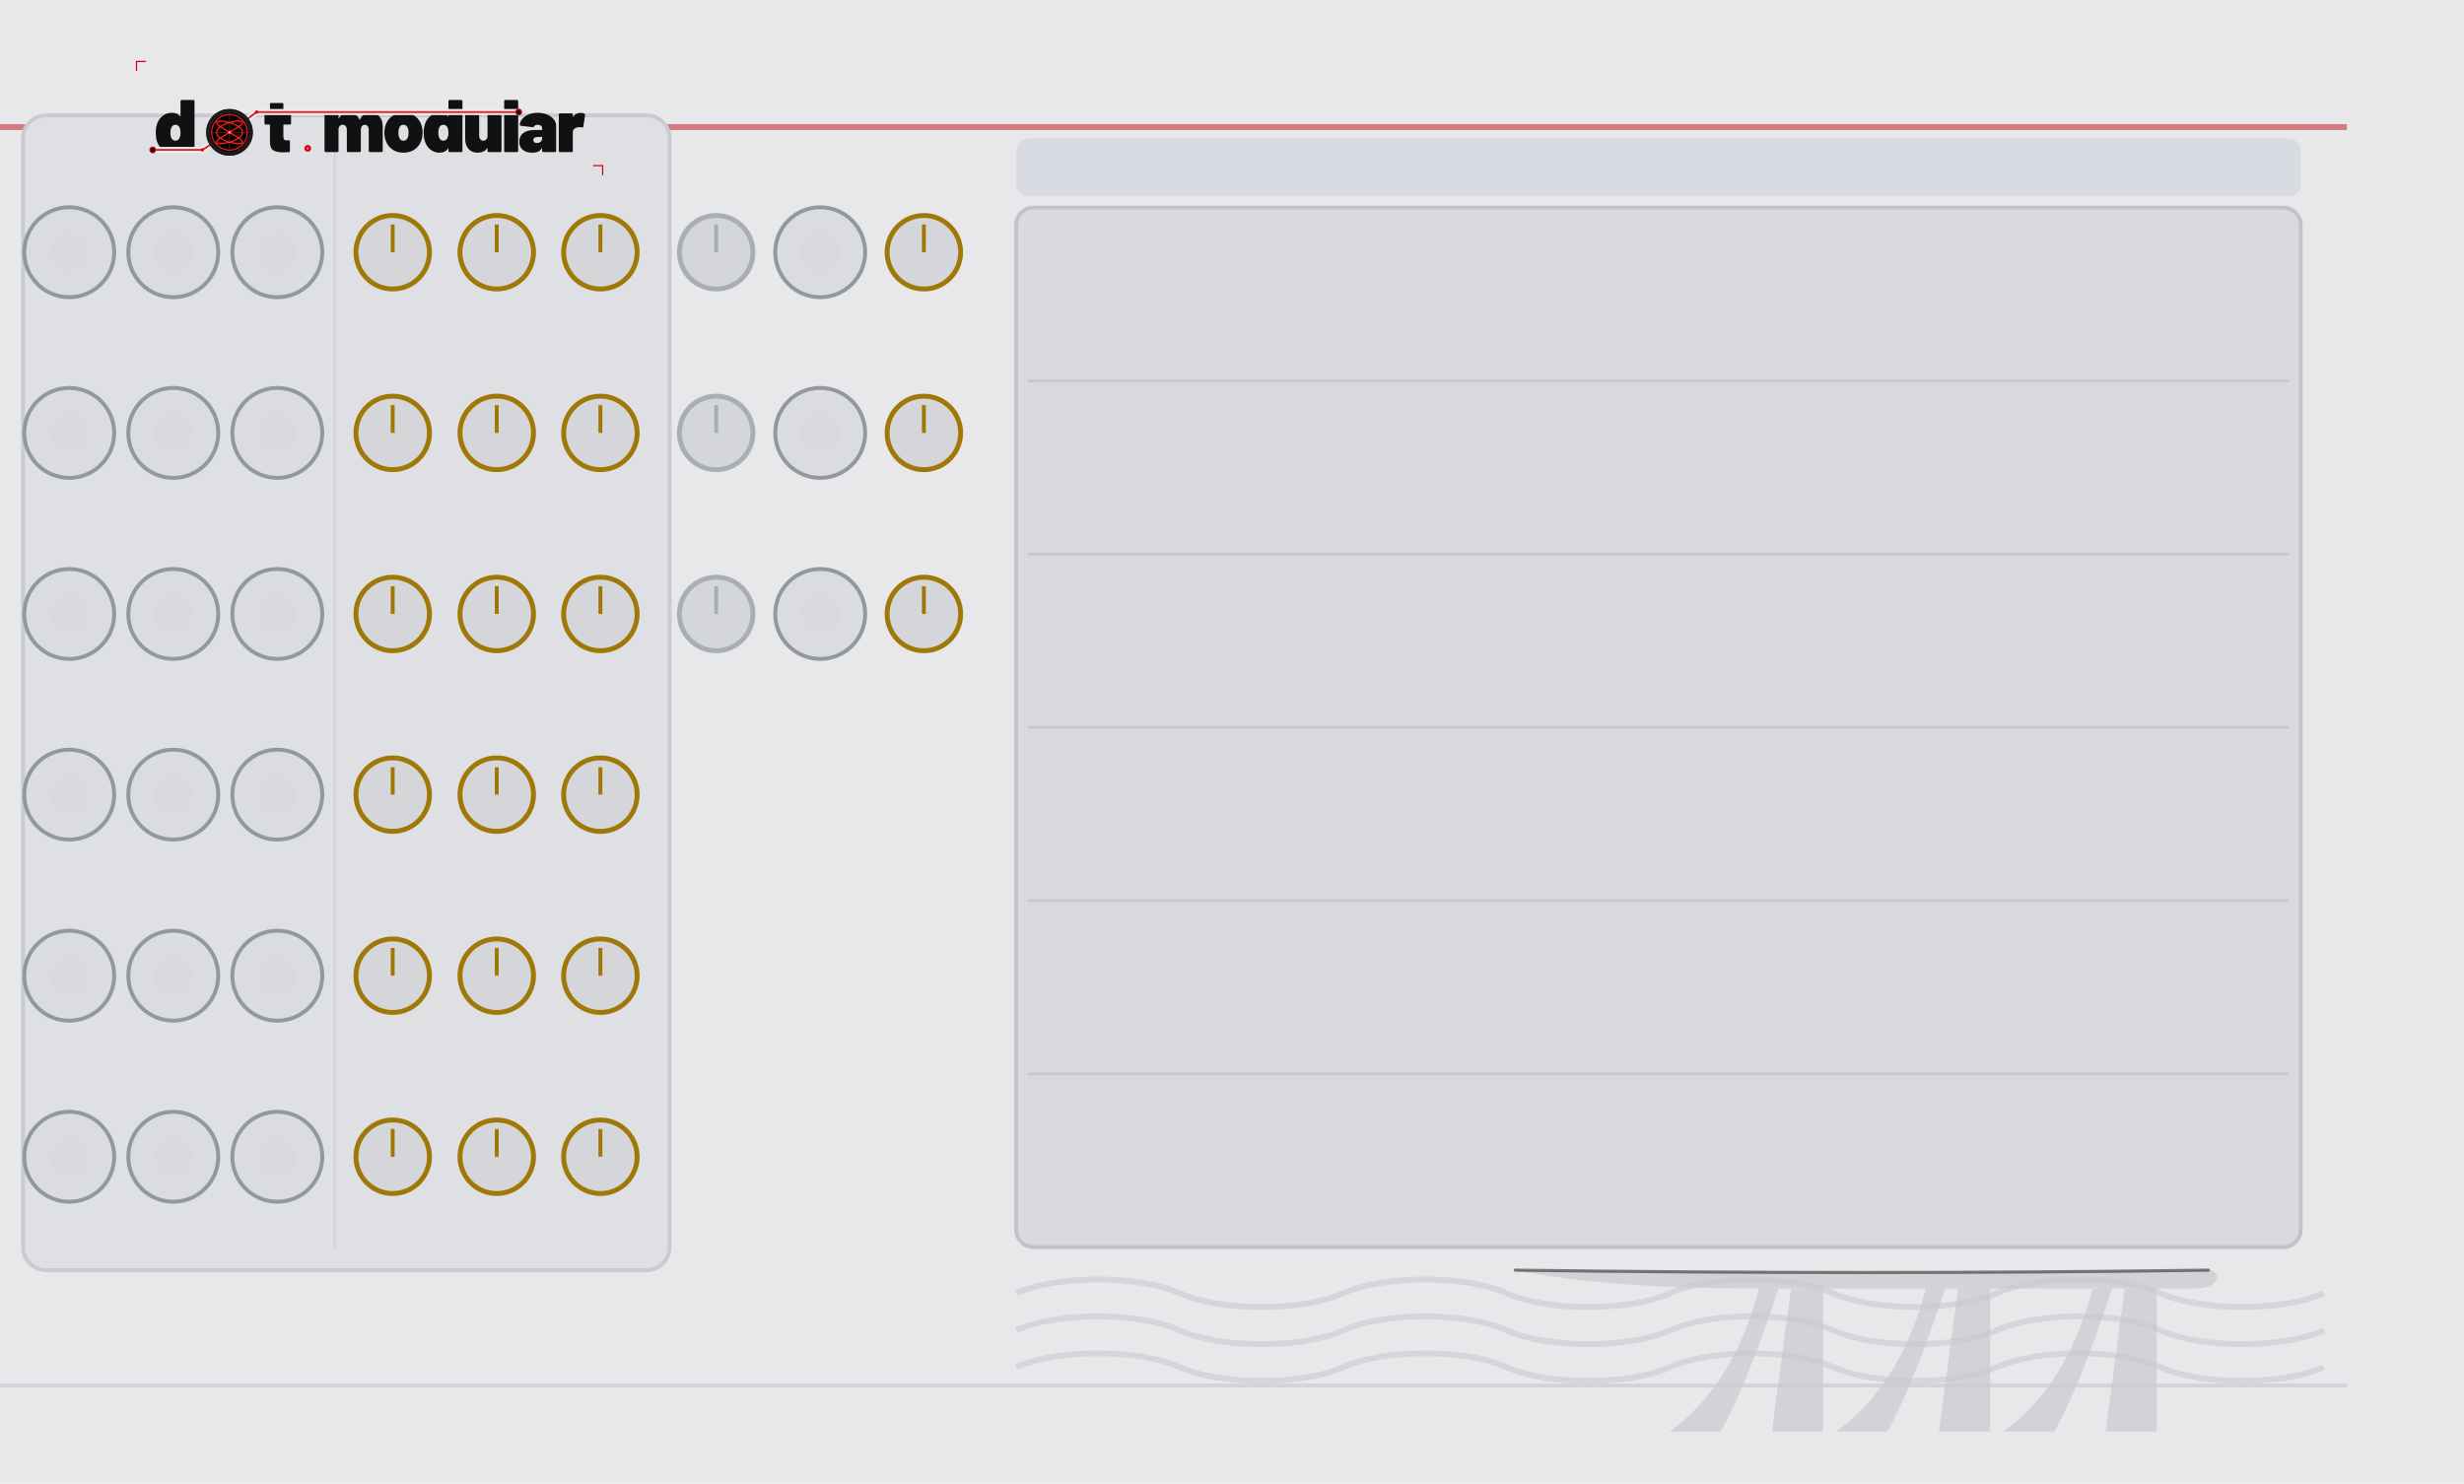
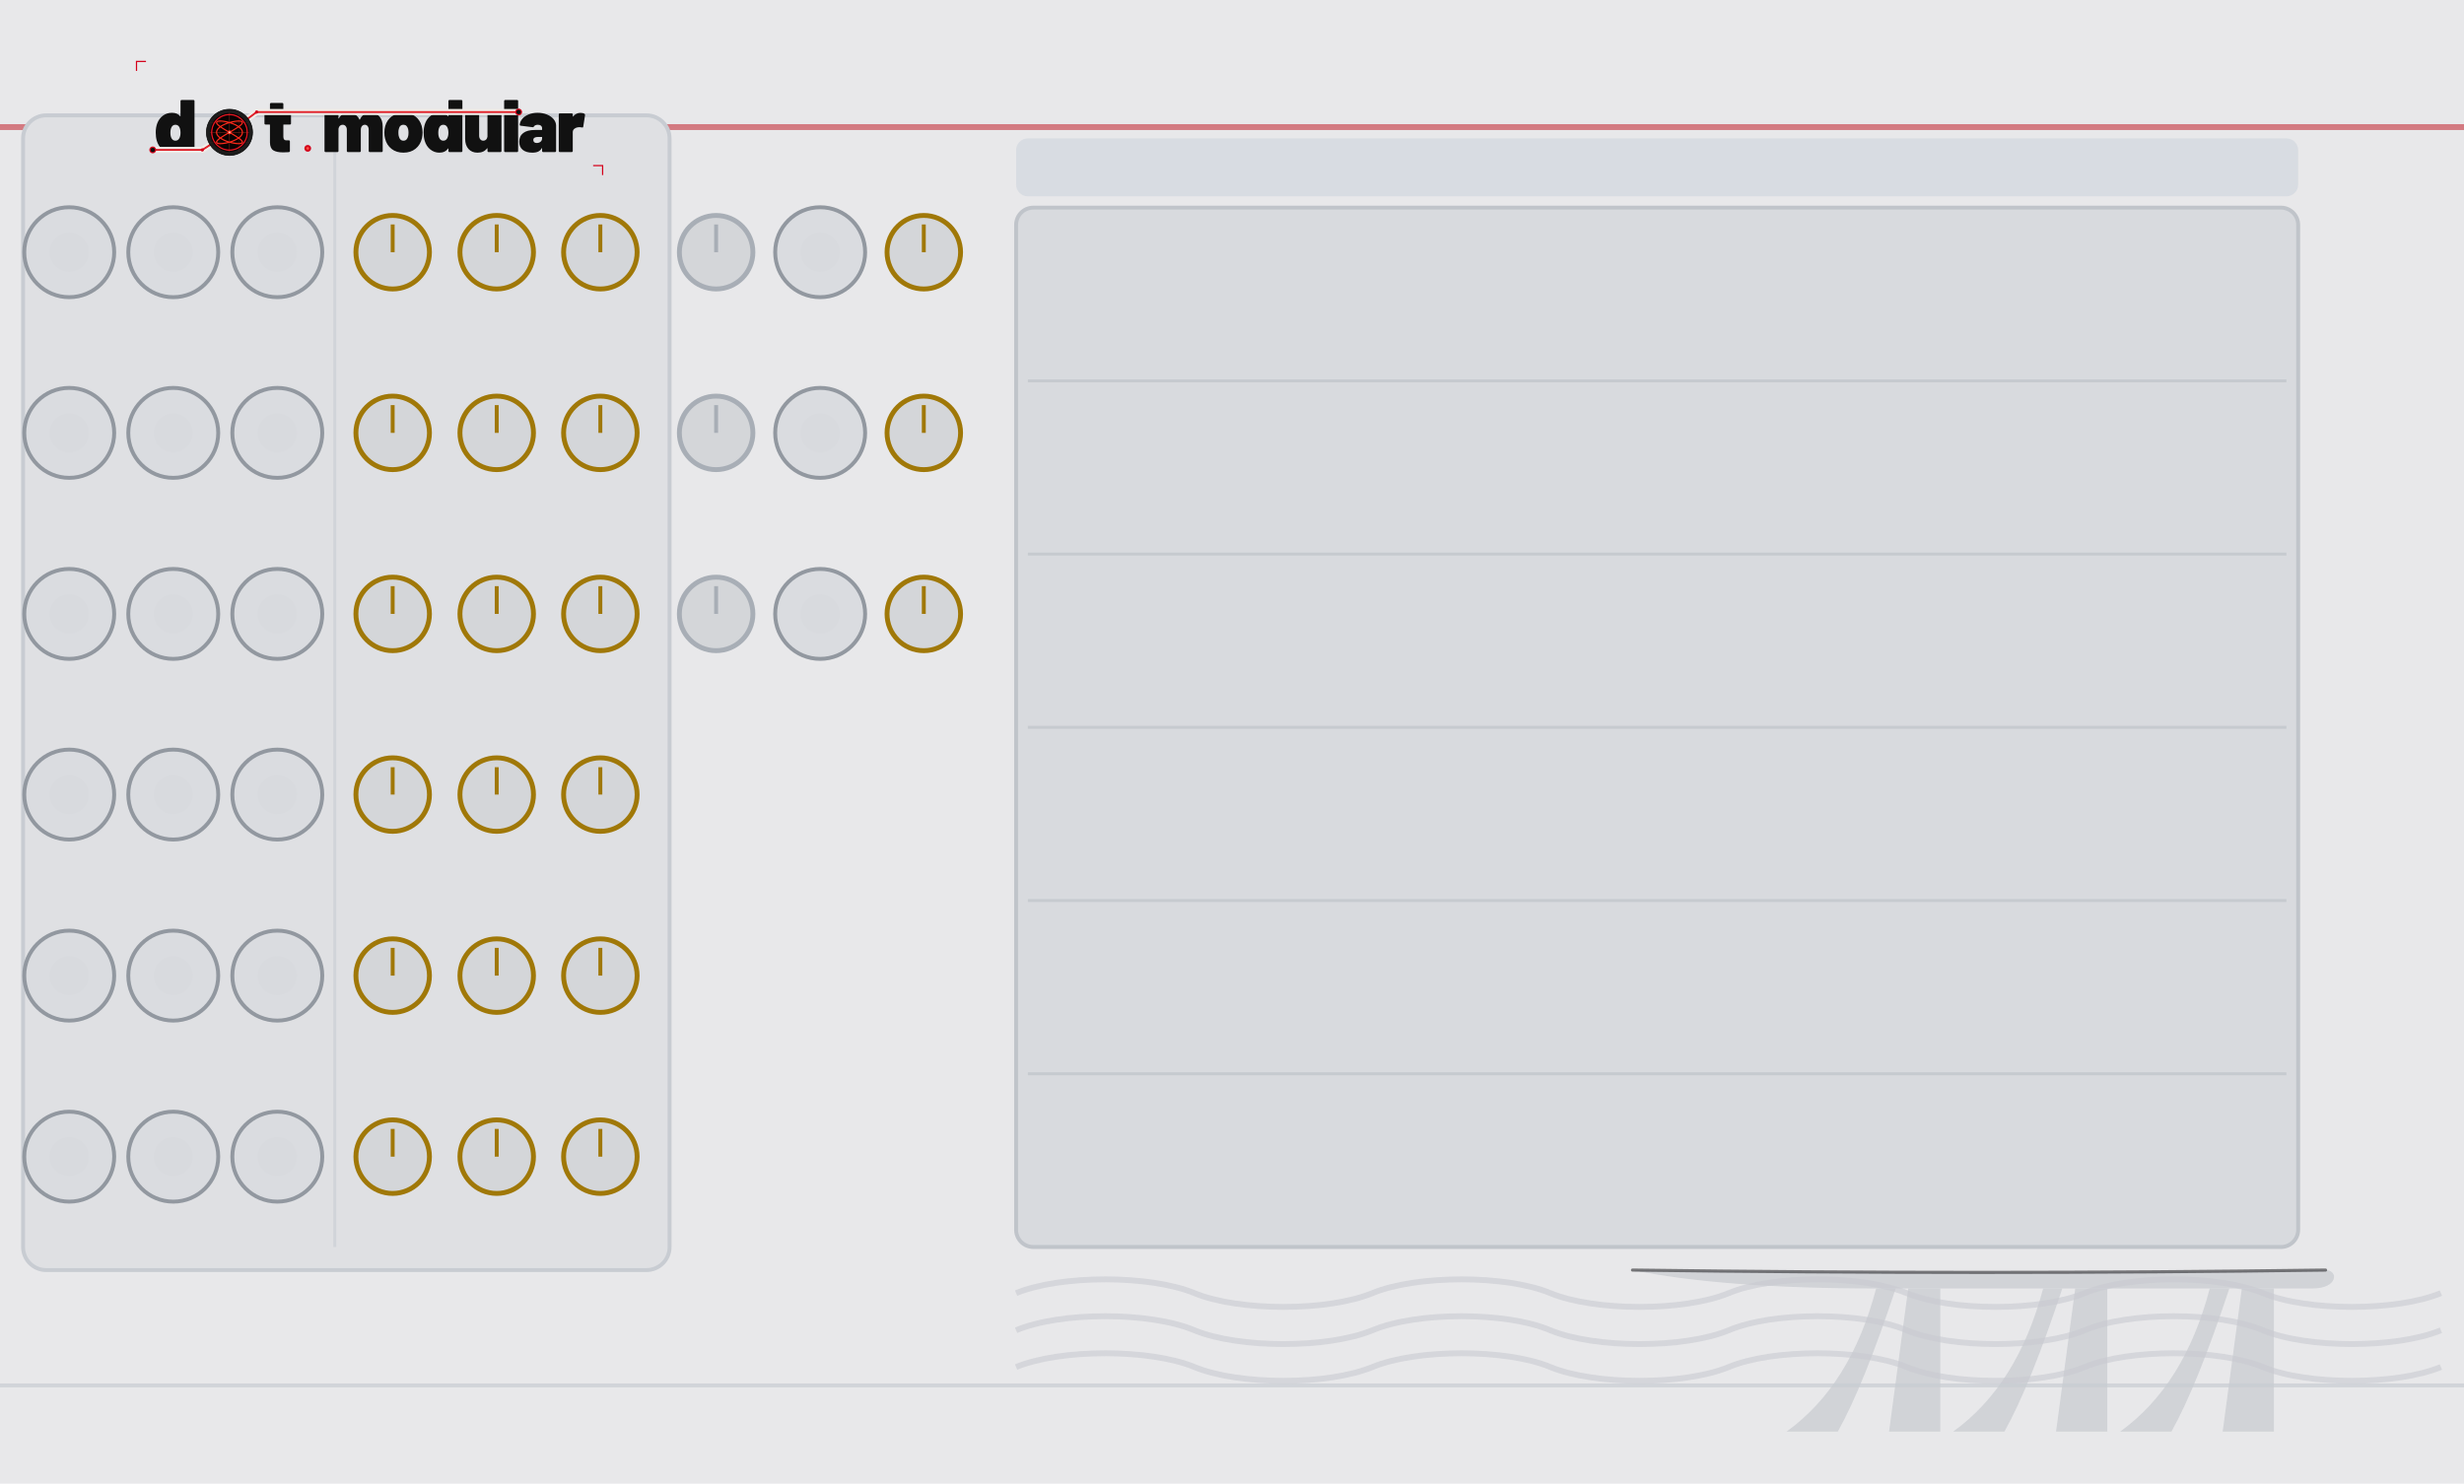
- <svg xmlns="http://www.w3.org/2000/svg" width="629.95" height="379.43" viewBox="0 0 629.95 379.43">
-   <g>
-     <rect width="629.95" height="379.43" fill="#e8e8ea" />
-     <path d="M 426.8 366.1 Q 443.2 354.3 449.7 329.5 L 454.7 329.5 Q 446.5 354.3 439.9 366.1 Z" fill="#cdcfd4" fill-opacity="0.85" />
-     <path d="M 469.4 366.1 Q 485.8 354.3 492.4 329.5 L 497.3 329.5 Q 489.1 354.3 482.5 366.1 Z" fill="#cdcfd4" fill-opacity="0.85" />
-     <path d="M 512.1 366.1 Q 528.5 354.3 535.0 329.5 L 540.0 329.5 Q 531.8 354.3 525.2 366.1 Z" fill="#cdcfd4" fill-opacity="0.85" />
-     <polygon points="453.0,366.1 457.9,329.5 466.1,329.5 466.1,366.1" fill="#cdcfd4" fill-opacity="0.85" />
-     <polygon points="495.7,366.1 500.6,329.5 508.8,329.5 508.8,366.1" fill="#cdcfd4" fill-opacity="0.85" />
-     <polygon points="538.3,366.1 543.2,329.5 551.4,329.5 551.4,366.1" fill="#cdcfd4" fill-opacity="0.85" />
-     <path d="M 387.4 324.8 Q 477.6 326.0 564.6 324.8 C 567.9 324.8 567.9 329.5 561.3 329.5 L 449.7 329.5 Q 410.4 329.5 387.4 324.8 Z" fill="#cdcfd4" fill-opacity="0.85" />
-     <path d="M 387.4 324.8 Q 477.6 326.0 564.6 324.8" fill="none" stroke="#2a2a2e" stroke-width="0.8" stroke-opacity="0.595" stroke-linecap="round" />
-     <path d="M 259.8 330.7 C 270.3 326.0 291.2 326.0 301.6 330.7 C 312.1 335.4 333.0 335.4 343.4 330.7 C 353.8 326.0 374.7 326.0 385.2 330.7 C 395.6 335.4 416.5 335.4 427.0 330.7 C 437.4 326.0 458.3 326.0 468.7 330.7 C 479.2 335.4 500.1 335.4 510.5 330.7 C 521.0 326.0 541.9 326.0 552.3 330.7 C 562.8 335.4 583.6 335.4 594.1 330.7 " fill="none" stroke="#c8cad0" stroke-width="1.5" stroke-opacity="0.6" />
-     <path d="M 259.8 340.2 C 270.3 335.4 291.2 335.4 301.6 340.2 C 312.1 344.9 333.0 344.9 343.4 340.2 C 353.8 335.4 374.7 335.4 385.2 340.2 C 395.6 344.9 416.5 344.9 427.0 340.2 C 437.4 335.4 458.3 335.4 468.7 340.2 C 479.2 344.9 500.1 344.9 510.5 340.2 C 521.0 335.4 541.9 335.4 552.3 340.2 C 562.8 344.9 583.6 344.9 594.1 340.2 " fill="none" stroke="#c8cad0" stroke-width="1.5" stroke-opacity="0.6" />
-     <path d="M 259.8 349.6 C 270.3 344.9 291.2 344.9 301.6 349.6 C 312.1 354.3 333.0 354.3 343.4 349.6 C 353.8 344.9 374.7 344.9 385.2 349.6 C 395.6 354.3 416.5 354.3 427.0 349.6 C 437.4 344.9 458.3 344.9 468.7 349.6 C 479.2 354.3 500.1 354.3 510.5 349.6 C 521.0 344.9 541.9 344.9 552.3 349.6 C 562.8 354.3 583.6 354.3 594.1 349.6 " fill="none" stroke="#c8cad0" stroke-width="1.5" stroke-opacity="0.6" />
-     <line x1="0" y1="32.5" x2="600.0" y2="32.5" stroke="#c0202a" stroke-width="1.5" stroke-opacity="0.55" />
-     <line x1="0" y1="354.3" x2="600.0" y2="354.3" stroke="#c8ccd2" stroke-width="1" stroke-opacity="0.7" />
+ <svg xmlns="http://www.w3.org/2000/svg" width="630.0" height="379.43" viewBox="0 0 630.0 379.43">
+   <g>
+     <rect width="630.0" height="379.43" fill="#e8e8ea" />
+     <path d="M 456.8 366.1 Q 473.2 354.3 479.7 329.5 L 484.7 329.5 Q 476.5 354.3 469.9 366.1 Z" fill="#cdcfd4" fill-opacity="0.85" />
+     <path d="M 499.4 366.1 Q 515.8 354.3 522.4 329.5 L 527.3 329.5 Q 519.1 354.3 512.5 366.1 Z" fill="#cdcfd4" fill-opacity="0.85" />
+     <path d="M 542.1 366.1 Q 558.5 354.3 565.0 329.5 L 570.0 329.5 Q 561.8 354.3 555.2 366.1 Z" fill="#cdcfd4" fill-opacity="0.85" />
+     <polygon points="483.0,366.1 487.9,329.5 496.1,329.5 496.1,366.1" fill="#cdcfd4" fill-opacity="0.85" />
+     <polygon points="525.7,366.1 530.6,329.5 538.8,329.5 538.8,366.1" fill="#cdcfd4" fill-opacity="0.85" />
+     <polygon points="568.3,366.1 573.2,329.5 581.4,329.5 581.4,366.1" fill="#cdcfd4" fill-opacity="0.85" />
+     <path d="M 417.4 324.8 Q 507.6 326.0 594.6 324.8 C 597.9 324.8 597.9 329.5 591.3 329.5 L 479.7 329.5 Q 440.4 329.5 417.4 324.8 Z" fill="#cdcfd4" fill-opacity="0.85" />
+     <path d="M 417.4 324.8 Q 507.6 326.0 594.6 324.8" fill="none" stroke="#2a2a2e" stroke-width="0.8" stroke-opacity="0.595" stroke-linecap="round" />
+     <path d="M 259.8 330.7 C 271.2 326.0 294.0 326.0 305.4 330.7 C 316.8 335.4 339.5 335.4 350.9 330.7 C 362.3 326.0 385.1 326.0 396.4 330.7 C 407.8 335.4 430.6 335.4 442.0 330.7 C 453.3 326.0 476.1 326.0 487.5 330.7 C 498.9 335.4 521.6 335.4 533.0 330.7 C 544.4 326.0 567.2 326.0 578.6 330.7 C 589.9 335.4 612.7 335.4 624.1 330.7 " fill="none" stroke="#c8cad0" stroke-width="1.5" stroke-opacity="0.6" />
+     <path d="M 259.8 340.2 C 271.2 335.4 294.0 335.4 305.4 340.2 C 316.8 344.9 339.5 344.9 350.9 340.2 C 362.3 335.4 385.1 335.4 396.4 340.2 C 407.8 344.9 430.6 344.9 442.0 340.2 C 453.3 335.4 476.1 335.4 487.5 340.2 C 498.9 344.9 521.6 344.9 533.0 340.2 C 544.4 335.4 567.2 335.4 578.6 340.2 C 589.9 344.9 612.7 344.9 624.1 340.2 " fill="none" stroke="#c8cad0" stroke-width="1.5" stroke-opacity="0.6" />
+     <path d="M 259.8 349.6 C 271.2 344.9 294.0 344.9 305.4 349.6 C 316.8 354.3 339.5 354.3 350.9 349.6 C 362.3 344.9 385.1 344.9 396.4 349.6 C 407.8 354.3 430.6 354.3 442.0 349.6 C 453.3 344.9 476.1 344.9 487.5 349.6 C 498.9 354.3 521.6 354.3 533.0 349.6 C 544.4 344.9 567.2 344.9 578.6 349.6 C 589.9 354.3 612.7 354.3 624.1 349.6 " fill="none" stroke="#c8cad0" stroke-width="1.5" stroke-opacity="0.6" />
+     <line x1="0" y1="32.5" x2="630.0" y2="32.5" stroke="#c0202a" stroke-width="1.5" stroke-opacity="0.55" />
+     <line x1="0" y1="354.3" x2="630.0" y2="354.3" stroke="#c8ccd2" stroke-width="1" stroke-opacity="0.7" />
    <rect x="5.9" y="29.5" width="165.3" height="295.3" rx="5.9" fill="#dfe0e3" stroke="#c8ccd2" stroke-width="1" />
    <line x1="85.6" y1="35.4" x2="85.6" y2="318.9" stroke="#c8ccd2" stroke-width="0.75" stroke-opacity="0.6" />
-     <rect x="259.8" y="35.4" width="328.4" height="14.8" rx="3.0" fill="#cdd4dc" fill-opacity="0.6" />
-     <rect x="259.8" y="53.1" width="328.4" height="265.8" rx="4.4" fill="#d8dade" stroke="#c0c4ca" stroke-width="1" />
-     <line x1="262.8" y1="97.4" x2="585.2" y2="97.4" stroke="#c0c4ca" stroke-width="0.75" stroke-opacity="0.7" />
-     <line x1="262.8" y1="141.7" x2="585.2" y2="141.7" stroke="#c0c4ca" stroke-width="0.75" stroke-opacity="0.7" />
-     <line x1="262.8" y1="186.0" x2="585.2" y2="186.0" stroke="#c0c4ca" stroke-width="0.75" stroke-opacity="0.7" />
-     <line x1="262.8" y1="230.3" x2="585.2" y2="230.3" stroke="#c0c4ca" stroke-width="0.75" stroke-opacity="0.7" />
-     <line x1="262.8" y1="274.6" x2="585.2" y2="274.6" stroke="#c0c4ca" stroke-width="0.75" stroke-opacity="0.7" />
+     <rect x="259.8" y="35.4" width="327.8" height="14.8" rx="3.0" fill="#cdd4dc" fill-opacity="0.6" />
+     <rect x="259.8" y="53.1" width="327.8" height="265.8" rx="4.4" fill="#d8dade" stroke="#c0c4ca" stroke-width="1" />
+     <line x1="262.8" y1="97.4" x2="584.6" y2="97.4" stroke="#c0c4ca" stroke-width="0.75" stroke-opacity="0.7" />
+     <line x1="262.8" y1="141.7" x2="584.6" y2="141.7" stroke="#c0c4ca" stroke-width="0.75" stroke-opacity="0.7" />
+     <line x1="262.8" y1="186.0" x2="584.6" y2="186.0" stroke="#c0c4ca" stroke-width="0.75" stroke-opacity="0.7" />
+     <line x1="262.8" y1="230.3" x2="584.6" y2="230.3" stroke="#c0c4ca" stroke-width="0.75" stroke-opacity="0.7" />
+     <line x1="262.8" y1="274.6" x2="584.6" y2="274.6" stroke="#c0c4ca" stroke-width="0.75" stroke-opacity="0.7" />
  </g>
  <g>
    <g transform="translate(32.48,13.29) scale(0.17297)">
      <g transform="translate(40.00,148.00) scale(0.11,-0.11)">
        <path d="M370 700H528Q535 700 539.0 696.0Q543 692 543 685V15Q543 8 539.0 4.0Q535 0 528 0H370Q363 0 359.0 4.0Q355 8 355 15V45Q355 48 353.0 49.0Q351 50 349 47Q312 -8 233 -8Q166 -8 112.5 34.5Q59 77 37 150Q22 200 22 262Q22 334 44 390Q68 451 119.0 489.5Q170 528 241 528Q314 528 349 482Q351 480 353.0 480.5Q355 481 355 484V685Q355 692 359.0 696.0Q363 700 370 700ZM355 259Q355 307 339 336Q321 367 287 367Q251 367 234 334Q219 306 219 259Q219 214 234 186Q252 153 287 153Q322 153 340 187Q355 216 355 259Z" fill="#111111" />
      </g>
      <g transform="translate(201.37,148.00) scale(0.11,-0.11)">
        <path d="M358 370H275Q270 370 270 365V208Q270 158 306 158H343Q350 158 354.0 154.0Q358 150 358 143V15Q358 1 343 -1Q304 -4 268 -4Q177 -4 134.0 24.0Q91 52 90 130V365Q90 370 85 370H31Q24 370 20.0 374.0Q16 378 16 385V505Q16 512 20.0 516.0Q24 520 31 520H85Q90 520 90 525V645Q90 652 94.0 656.0Q98 660 105 660H255Q262 660 266.0 656.0Q270 652 270 645V525Q270 520 275 520H358Q365 520 369.0 516.0Q373 512 373 505V385Q373 378 369.0 374.0Q365 370 358 370Z" fill="#111111" />
      </g>
      <g transform="translate(288.27,148.00) scale(0.11,-0.11)">
        <path d="M815 341V15Q815 8 811.0 4.0Q807 0 800 0H642Q635 0 631.0 4.0Q627 8 627 15V300Q627 330 612.5 348.5Q598 367 575 367Q551 367 536.0 348.5Q521 330 521 300V15Q521 8 517.0 4.0Q513 0 506 0H348Q341 0 337.0 4.0Q333 8 333 15V300Q333 330 317.5 348.5Q302 367 277 367Q255 367 240.5 353.5Q226 340 222 317Q221 315 221 311V15Q221 8 217.0 4.0Q213 0 206 0H48Q41 0 37.0 4.0Q33 8 33 15V505Q33 512 37.0 516.0Q41 520 48 520H206Q213 520 217.0 516.0Q221 512 221 505V455Q221 451 223.0 451.0Q225 451 227 454Q265 528 355 528Q406 528 444.5 504.5Q483 481 503 437Q506 432 509 438Q529 483 564.5 505.5Q600 528 648 528Q727 528 771.0 479.0Q815 430 815 341Z" fill="#111111" />
      </g>
      <g transform="translate(377.92,148.00) scale(0.11,-0.11)">
        <path d="M32 181Q22 217 22 261Q22 310 34 350Q58 433 122.5 480.5Q187 528 280 528Q373 528 436.5 480.5Q500 433 524 352Q536 310 536 263Q536 225 528 187Q507 97 441.5 44.5Q376 -8 279 -8Q184 -8 118.5 43.0Q53 94 32 181ZM343 217Q347 236 347 262Q347 285 342 308Q327 367 279 367Q229 367 216 308Q211 291 211 262Q211 236 215 217Q230 153 279 153Q305 153 321.0 170.5Q337 188 343 217Z" fill="#111111" />
      </g>
      <g transform="translate(436.00,148.00) scale(0.11,-0.11)">
        <path d="M370 700H528Q535 700 539.0 696.0Q543 692 543 685V15Q543 8 539.0 4.0Q535 0 528 0H370Q363 0 359.0 4.0Q355 8 355 15V45Q355 48 353.0 49.0Q351 50 349 47Q312 -8 233 -8Q166 -8 112.5 34.5Q59 77 37 150Q22 200 22 262Q22 334 44 390Q68 451 119.0 489.5Q170 528 241 528Q314 528 349 482Q351 480 353.0 480.5Q355 481 355 484V685Q355 692 359.0 696.0Q363 700 370 700ZM355 259Q355 307 339 336Q321 367 287 367Q251 367 234 334Q219 306 219 259Q219 214 234 186Q252 153 287 153Q322 153 340 187Q355 216 355 259Z" fill="#111111" />
      </g>
      <g transform="translate(496.39,148.00) scale(0.11,-0.11)">
        <path d="M346 520H504Q511 520 515.0 516.0Q519 512 519 505V15Q519 8 515.0 4.0Q511 0 504 0H346Q339 0 335.0 4.0Q331 8 331 15V48Q331 51 329.0 52.0Q327 53 325 50Q284 -8 197 -8Q121 -8 76.0 41.5Q31 91 31 179V505Q31 512 35.0 516.0Q39 520 46 520H204Q211 520 215.0 516.0Q219 512 219 505V220Q219 190 234.5 171.5Q250 153 275 153Q297 153 311.5 166.5Q326 180 330 203Q331 205 331 209V505Q331 512 335.0 516.0Q339 520 346 520Z" fill="#111111" />
      </g>
      <g transform="translate(553.81,148.00) scale(0.11,-0.11)">
        <path d="M33 15V685Q33 692 37.0 696.0Q41 700 48 700H206Q213 700 217.0 696.0Q221 692 221 685V15Q221 8 217.0 4.0Q213 0 206 0H48Q41 0 37.0 4.0Q33 8 33 15Z" fill="#111111" />
      </g>
      <g transform="translate(578.45,148.00) scale(0.11,-0.11)">
        <path d="M507 355V15Q507 8 503.0 4.0Q499 0 492 0H334Q327 0 323.0 4.0Q319 8 319 15V50Q319 54 317.5 54.5Q316 55 314 52Q297 21 267.0 6.5Q237 -8 188 -8Q106 -8 59.0 29.5Q12 67 12 139Q12 215 65.5 256.0Q119 297 221 297H314Q319 297 319 302V320Q319 341 303.5 354.0Q288 367 262 367Q244 367 230.0 361.0Q216 355 210 345Q206 338 202.5 335.5Q199 333 193 334L32 354Q18 356 18 366Q22 411 54.0 448.0Q86 485 139.5 506.5Q193 528 259 528Q327 528 384.0 505.0Q441 482 474.0 442.0Q507 402 507 355ZM319 185V198Q319 203 314 203H264Q201 203 201 162Q201 144 212.5 133.0Q224 122 246 122Q278 122 298.5 139.0Q319 156 319 185Z" fill="#111111" />
      </g>
      <g transform="translate(634.55,148.00) scale(0.11,-0.11)">
        <path d="M379 514Q388 509 386 495L362 341Q361 333 356.5 331.0Q352 329 344 331Q326 335 312 335Q297 335 284 332Q258 327 239.5 310.5Q221 294 221 266V15Q221 8 217.0 4.0Q213 0 206 0H48Q41 0 37.0 4.0Q33 8 33 15V505Q33 512 37.0 516.0Q41 520 48 520H206Q213 520 217.0 516.0Q221 512 221 505V481Q221 478 223.0 477.0Q225 476 226 478Q264 527 325 527Q359 527 379 514Z" fill="#111111" />
      </g>
      <path d="M 38.0,144.8 L 111.3,144.8 L 151.4,118.8 L 191.6,88.8 L 578.9,88.8" fill="none" stroke="#f0ede8" stroke-width="9.0" stroke-linecap="round" stroke-linejoin="round" />
      <path d="M 38.0,144.8 L 111.3,144.8 L 151.4,118.8 L 191.6,88.8 L 578.9,88.8" fill="none" stroke="#d4001a" stroke-width="2.60" stroke-linecap="round" stroke-linejoin="round" />
      <path d="M 38.0,144.8 L 111.3,144.8 L 151.4,118.8 L 191.6,88.8 L 578.9,88.8" fill="none" stroke="#ff5533" stroke-width="0.88" stroke-linecap="round" stroke-linejoin="round" opacity="0.7" />
      <circle cx="38.0" cy="144.8" r="4.2" fill="#0d0d0d" stroke="#d4001a" stroke-width="1.76" />
      <circle cx="578.9" cy="88.8" r="4.2" fill="#0d0d0d" stroke="#d4001a" stroke-width="1.76" />
      <circle cx="111.3" cy="144.8" r="2.4" fill="#d4001a" />
      <circle cx="191.6" cy="88.8" r="2.4" fill="#d4001a" />
      <g transform="translate(151.430,118.850)">
        <circle r="34.100" fill="#1c1c1c" stroke="#000000" stroke-width="1.023" />
        <circle r="28.644" fill="#0a0202" />
        <g stroke="#a83020" stroke-width="0.682" opacity="0.9">
          <line x1="-28.644" y1="0" x2="28.644" y2="0" />
          <line x1="0" y1="-28.644" x2="0" y2="28.644" />
        </g>
        <g stroke="#7a2018" stroke-width="0.443" opacity="0.6">
          <line x1="-28.644" y1="-14.322" x2="28.644" y2="-14.322" />
          <line x1="-14.322" y1="-28.644" x2="-14.322" y2="28.644" />
          <line x1="-28.644" y1="14.322" x2="28.644" y2="14.322" />
          <line x1="14.322" y1="-28.644" x2="14.322" y2="28.644" />
        </g>
        <path d="M 19.10,0.00 L 19.01,1.05 L 18.76,2.09 L 18.34,3.13 L 17.76,4.16 L 17.01,5.16 L 16.12,6.15 L 15.09,7.11 L 13.92,8.05 L 12.63,8.95 L 11.22,9.82 L 9.72,10.65 L 8.13,11.44 L 6.47,12.18 L 4.75,12.87 L 2.99,13.52 L 1.20,14.11 L -0.60,14.64 L -2.39,15.12 L -4.17,15.54 L -5.90,15.89 L -7.58,16.18 L -9.20,16.41 L -10.73,16.58 L -12.17,16.68 L -13.50,16.71 L -14.71,16.68 L -15.79,16.58 L -16.73,16.41 L -17.53,16.18 L -18.16,15.89 L -18.64,15.54 L -18.95,15.12 L -19.09,14.64 L -19.06,14.11 L -18.86,13.52 L -18.50,12.87 L -17.97,12.18 L -17.28,11.44 L -16.44,10.65 L -15.45,9.82 L -14.32,8.95 L -13.07,8.05 L -11.70,7.11 L -10.23,6.15 L -8.67,5.16 L -7.03,4.16 L -5.33,3.13 L -3.58,2.09 L -1.80,1.05 L -0.00,0.00 L 1.80,-1.05 L 3.58,-2.09 L 5.33,-3.13 L 7.03,-4.16 L 8.67,-5.16 L 10.23,-6.15 L 11.70,-7.11 L 13.07,-8.05 L 14.32,-8.95 L 15.45,-9.82 L 16.44,-10.65 L 17.28,-11.44 L 17.97,-12.18 L 18.50,-12.87 L 18.86,-13.52 L 19.06,-14.11 L 19.09,-14.64 L 18.95,-15.12 L 18.64,-15.54 L 18.16,-15.89 L 17.53,-16.18 L 16.73,-16.41 L 15.79,-16.58 L 14.71,-16.68 L 13.50,-16.71 L 12.17,-16.68 L 10.73,-16.58 L 9.20,-16.41 L 7.58,-16.18 L 5.90,-15.89 L 4.17,-15.54 L 2.39,-15.12 L 0.60,-14.64 L -1.20,-14.11 L -2.99,-13.52 L -4.75,-12.87 L -6.47,-12.18 L -8.13,-11.44 L -9.72,-10.65 L -11.22,-9.82 L -12.63,-8.95 L -13.92,-8.05 L -15.09,-7.11 L -16.12,-6.15 L -17.01,-5.16 L -17.76,-4.16 L -18.34,-3.13 L -18.76,-2.09 L -19.01,-1.05 L -19.10,-0.00 L -19.01,1.05 L -18.76,2.09 L -18.34,3.13 L -17.76,4.16 L -17.01,5.16 L -16.12,6.15 L -15.09,7.11 L -13.92,8.05 L -12.63,8.95 L -11.22,9.82 L -9.72,10.65 L -8.13,11.44 L -6.47,12.18 L -4.75,12.87 L -2.99,13.52 L -1.20,14.11 L 0.60,14.64 L 2.39,15.12 L 4.17,15.54 L 5.90,15.89 L 7.58,16.18 L 9.20,16.41 L 10.73,16.58 L 12.17,16.68 L 13.50,16.71 L 14.71,16.68 L 15.79,16.58 L 16.73,16.41 L 17.53,16.18 L 18.16,15.89 L 18.64,15.54 L 18.95,15.12 L 19.09,14.64 L 19.06,14.11 L 18.86,13.52 L 18.50,12.87 L 17.97,12.18 L 17.28,11.44 L 16.44,10.65 L 15.45,9.82 L 14.32,8.95 L 13.07,8.05 L 11.70,7.11 L 10.23,6.15 L 8.67,5.16 L 7.03,4.16 L 5.33,3.13 L 3.58,2.09 L 1.80,1.05 L 0.00,0.00 L -1.80,-1.05 L -3.58,-2.09 L -5.33,-3.13 L -7.03,-4.16 L -8.67,-5.16 L -10.23,-6.15 L -11.70,-7.11 L -13.07,-8.05 L -14.32,-8.95 L -15.45,-9.82 L -16.44,-10.65 L -17.28,-11.44 L -17.97,-12.18 L -18.50,-12.87 L -18.86,-13.52 L -19.06,-14.11 L -19.09,-14.64 L -18.95,-15.12 L -18.64,-15.54 L -18.16,-15.89 L -17.53,-16.18 L -16.73,-16.41 L -15.79,-16.58 L -14.71,-16.68 L -13.50,-16.71 L -12.17,-16.68 L -10.73,-16.58 L -9.20,-16.41 L -7.58,-16.18 L -5.90,-15.89 L -4.17,-15.54 L -2.39,-15.12 L -0.60,-14.64 L 1.20,-14.11 L 2.99,-13.52 L 4.75,-12.87 L 6.47,-12.18 L 8.13,-11.44 L 9.72,-10.65 L 11.22,-9.82 L 12.63,-8.95 L 13.92,-8.05 L 15.09,-7.11 L 16.12,-6.15 L 17.01,-5.16 L 17.76,-4.16 L 18.34,-3.13 L 18.76,-2.09 L 19.01,-1.05 L 19.10,-0.00 Z" fill="none" stroke="#ff2a1a" stroke-width="1.705" stroke-linejoin="round" />
        <circle r="26.257" fill="none" stroke="#d4001a" stroke-width="1.876" />
        <circle r="26.257" fill="none" stroke="#ff5533" stroke-width="0.614" opacity="0.7" />
        <circle r="2.899" fill="#ff3322" />
        <circle r="1.364" fill="#ffccbb" />
      </g>
      <circle cx="267.1" cy="142.5" r="5.0" fill="#d4001a" />
      <circle cx="267.1" cy="142.5" r="2.0" fill="#ff5544" />
      <polyline points="14,28 14,14 28,14" fill="none" stroke="#d4001a" stroke-width="1.8" />
      <polyline points="703,182 703,168 689,168" fill="none" stroke="#d4001a" stroke-width="1.8" />
    </g>
  </g>
  <g>
    <circle cx="17.7" cy="64.5" r="11.5" fill="#dadce0" stroke="#9298a0" stroke-width="1" />
    <circle cx="17.7" cy="64.5" r="5.0" fill="#d8dade" />
    <circle cx="44.3" cy="64.5" r="11.5" fill="#dadce0" stroke="#9298a0" stroke-width="1" />
    <circle cx="44.3" cy="64.5" r="5.0" fill="#d8dade" />
    <circle cx="70.9" cy="64.5" r="11.5" fill="#dadce0" stroke="#9298a0" stroke-width="1" />
    <circle cx="70.9" cy="64.5" r="5.0" fill="#d8dade" />
    <circle cx="100.4" cy="64.5" r="9.4" fill="#d4d6d9" stroke="#a07808" stroke-width="1.25" />
    <line x1="100.4" y1="64.5" x2="100.4" y2="57.4" stroke="#a07808" stroke-width="1" />
    <circle cx="127.0" cy="64.5" r="9.4" fill="#d4d6d9" stroke="#a07808" stroke-width="1.25" />
    <line x1="127.0" y1="64.5" x2="127.0" y2="57.4" stroke="#a07808" stroke-width="1" />
    <circle cx="153.5" cy="64.5" r="9.4" fill="#d4d6d9" stroke="#a07808" stroke-width="1.25" />
    <line x1="153.5" y1="64.5" x2="153.5" y2="57.4" stroke="#a07808" stroke-width="1" />
    <circle cx="17.7" cy="110.7" r="11.5" fill="#dadce0" stroke="#9298a0" stroke-width="1" />
    <circle cx="17.7" cy="110.7" r="5.0" fill="#d8dade" />
    <circle cx="44.3" cy="110.7" r="11.5" fill="#dadce0" stroke="#9298a0" stroke-width="1" />
    <circle cx="44.3" cy="110.7" r="5.0" fill="#d8dade" />
    <circle cx="70.9" cy="110.7" r="11.5" fill="#dadce0" stroke="#9298a0" stroke-width="1" />
    <circle cx="70.9" cy="110.7" r="5.0" fill="#d8dade" />
    <circle cx="100.4" cy="110.7" r="9.4" fill="#d4d6d9" stroke="#a07808" stroke-width="1.25" />
    <line x1="100.4" y1="110.7" x2="100.4" y2="103.6" stroke="#a07808" stroke-width="1" />
    <circle cx="127.0" cy="110.7" r="9.4" fill="#d4d6d9" stroke="#a07808" stroke-width="1.25" />
    <line x1="127.0" y1="110.7" x2="127.0" y2="103.6" stroke="#a07808" stroke-width="1" />
    <circle cx="153.5" cy="110.7" r="9.4" fill="#d4d6d9" stroke="#a07808" stroke-width="1.25" />
    <line x1="153.5" y1="110.7" x2="153.5" y2="103.6" stroke="#a07808" stroke-width="1" />
    <circle cx="17.7" cy="157.0" r="11.5" fill="#dadce0" stroke="#9298a0" stroke-width="1" />
    <circle cx="17.7" cy="157.0" r="5.0" fill="#d8dade" />
    <circle cx="44.3" cy="157.0" r="11.5" fill="#dadce0" stroke="#9298a0" stroke-width="1" />
    <circle cx="44.3" cy="157.0" r="5.0" fill="#d8dade" />
    <circle cx="70.9" cy="157.0" r="11.5" fill="#dadce0" stroke="#9298a0" stroke-width="1" />
    <circle cx="70.9" cy="157.0" r="5.0" fill="#d8dade" />
    <circle cx="100.4" cy="157.0" r="9.4" fill="#d4d6d9" stroke="#a07808" stroke-width="1.25" />
    <line x1="100.4" y1="157.0" x2="100.4" y2="149.9" stroke="#a07808" stroke-width="1" />
    <circle cx="127.0" cy="157.0" r="9.4" fill="#d4d6d9" stroke="#a07808" stroke-width="1.25" />
    <line x1="127.0" y1="157.0" x2="127.0" y2="149.9" stroke="#a07808" stroke-width="1" />
    <circle cx="153.5" cy="157.0" r="9.4" fill="#d4d6d9" stroke="#a07808" stroke-width="1.25" />
    <line x1="153.5" y1="157.0" x2="153.5" y2="149.9" stroke="#a07808" stroke-width="1" />
    <circle cx="17.7" cy="203.2" r="11.5" fill="#dadce0" stroke="#9298a0" stroke-width="1" />
    <circle cx="17.7" cy="203.2" r="5.0" fill="#d8dade" />
    <circle cx="44.3" cy="203.2" r="11.5" fill="#dadce0" stroke="#9298a0" stroke-width="1" />
    <circle cx="44.3" cy="203.2" r="5.0" fill="#d8dade" />
    <circle cx="70.9" cy="203.2" r="11.5" fill="#dadce0" stroke="#9298a0" stroke-width="1" />
    <circle cx="70.9" cy="203.2" r="5.0" fill="#d8dade" />
    <circle cx="100.4" cy="203.2" r="9.4" fill="#d4d6d9" stroke="#a07808" stroke-width="1.25" />
    <line x1="100.4" y1="203.2" x2="100.4" y2="196.2" stroke="#a07808" stroke-width="1" />
    <circle cx="127.0" cy="203.2" r="9.4" fill="#d4d6d9" stroke="#a07808" stroke-width="1.25" />
    <line x1="127.0" y1="203.2" x2="127.0" y2="196.2" stroke="#a07808" stroke-width="1" />
    <circle cx="153.5" cy="203.2" r="9.4" fill="#d4d6d9" stroke="#a07808" stroke-width="1.25" />
    <line x1="153.5" y1="203.2" x2="153.5" y2="196.2" stroke="#a07808" stroke-width="1" />
    <circle cx="17.7" cy="249.5" r="11.5" fill="#dadce0" stroke="#9298a0" stroke-width="1" />
    <circle cx="17.7" cy="249.5" r="5.0" fill="#d8dade" />
    <circle cx="44.3" cy="249.5" r="11.5" fill="#dadce0" stroke="#9298a0" stroke-width="1" />
    <circle cx="44.3" cy="249.5" r="5.0" fill="#d8dade" />
    <circle cx="70.9" cy="249.5" r="11.5" fill="#dadce0" stroke="#9298a0" stroke-width="1" />
    <circle cx="70.9" cy="249.5" r="5.0" fill="#d8dade" />
    <circle cx="100.4" cy="249.5" r="9.4" fill="#d4d6d9" stroke="#a07808" stroke-width="1.25" />
    <line x1="100.4" y1="249.5" x2="100.4" y2="242.4" stroke="#a07808" stroke-width="1" />
    <circle cx="127.0" cy="249.5" r="9.4" fill="#d4d6d9" stroke="#a07808" stroke-width="1.25" />
    <line x1="127.0" y1="249.5" x2="127.0" y2="242.4" stroke="#a07808" stroke-width="1" />
    <circle cx="153.5" cy="249.5" r="9.4" fill="#d4d6d9" stroke="#a07808" stroke-width="1.25" />
    <line x1="153.5" y1="249.5" x2="153.5" y2="242.4" stroke="#a07808" stroke-width="1" />
    <circle cx="17.7" cy="295.8" r="11.5" fill="#dadce0" stroke="#9298a0" stroke-width="1" />
    <circle cx="17.7" cy="295.8" r="5.0" fill="#d8dade" />
    <circle cx="44.3" cy="295.8" r="11.5" fill="#dadce0" stroke="#9298a0" stroke-width="1" />
    <circle cx="44.3" cy="295.8" r="5.0" fill="#d8dade" />
    <circle cx="70.9" cy="295.8" r="11.5" fill="#dadce0" stroke="#9298a0" stroke-width="1" />
    <circle cx="70.9" cy="295.8" r="5.0" fill="#d8dade" />
    <circle cx="100.4" cy="295.8" r="9.4" fill="#d4d6d9" stroke="#a07808" stroke-width="1.25" />
    <line x1="100.4" y1="295.8" x2="100.4" y2="288.7" stroke="#a07808" stroke-width="1" />
    <circle cx="127.0" cy="295.8" r="9.4" fill="#d4d6d9" stroke="#a07808" stroke-width="1.25" />
    <line x1="127.0" y1="295.8" x2="127.0" y2="288.7" stroke="#a07808" stroke-width="1" />
    <circle cx="153.5" cy="295.8" r="9.4" fill="#d4d6d9" stroke="#a07808" stroke-width="1.25" />
    <line x1="153.5" y1="295.8" x2="153.5" y2="288.7" stroke="#a07808" stroke-width="1" />
    <circle cx="183.1" cy="64.5" r="9.4" fill="#d4d6d9" stroke="#a8aeb6" stroke-width="1.25" />
    <line x1="183.1" y1="64.5" x2="183.1" y2="57.4" stroke="#a8aeb6" stroke-width="1" />
    <circle cx="209.7" cy="64.5" r="11.5" fill="#dadce0" stroke="#9298a0" stroke-width="1" />
    <circle cx="209.7" cy="64.5" r="5.0" fill="#d8dade" />
    <circle cx="236.2" cy="64.5" r="9.4" fill="#d4d6d9" stroke="#a07808" stroke-width="1.25" />
    <line x1="236.2" y1="64.5" x2="236.2" y2="57.4" stroke="#a07808" stroke-width="1" />
    <circle cx="183.1" cy="110.7" r="9.4" fill="#d4d6d9" stroke="#a8aeb6" stroke-width="1.25" />
    <line x1="183.1" y1="110.7" x2="183.1" y2="103.6" stroke="#a8aeb6" stroke-width="1" />
    <circle cx="209.7" cy="110.7" r="11.5" fill="#dadce0" stroke="#9298a0" stroke-width="1" />
    <circle cx="209.7" cy="110.7" r="5.0" fill="#d8dade" />
    <circle cx="236.2" cy="110.7" r="9.4" fill="#d4d6d9" stroke="#a07808" stroke-width="1.25" />
    <line x1="236.2" y1="110.7" x2="236.2" y2="103.6" stroke="#a07808" stroke-width="1" />
    <circle cx="183.1" cy="157.0" r="9.4" fill="#d4d6d9" stroke="#a8aeb6" stroke-width="1.25" />
    <line x1="183.1" y1="157.0" x2="183.1" y2="149.9" stroke="#a8aeb6" stroke-width="1" />
    <circle cx="209.7" cy="157.0" r="11.5" fill="#dadce0" stroke="#9298a0" stroke-width="1" />
    <circle cx="209.7" cy="157.0" r="5.0" fill="#d8dade" />
    <circle cx="236.2" cy="157.0" r="9.4" fill="#d4d6d9" stroke="#a07808" stroke-width="1.25" />
    <line x1="236.2" y1="157.0" x2="236.2" y2="149.9" stroke="#a07808" stroke-width="1" />
  </g>
  <g>
    <circle id="input_0" cx="17.72" cy="64.47" r="0.5" fill="none" stroke="none" />
    <circle id="input_1" cx="44.29" cy="64.47" r="0.5" fill="none" stroke="none" />
    <circle id="input_2" cx="70.87" cy="64.47" r="0.5" fill="none" stroke="none" />
    <circle id="param_21" cx="100.39" cy="64.47" r="0.5" fill="none" stroke="none" />
    <circle id="param_22" cx="126.97" cy="64.47" r="0.5" fill="none" stroke="none" />
    <circle id="param_23" cx="153.54" cy="64.47" r="0.5" fill="none" stroke="none" />
    <circle id="input_3" cx="17.72" cy="110.73" r="0.5" fill="none" stroke="none" />
    <circle id="input_4" cx="44.29" cy="110.73" r="0.5" fill="none" stroke="none" />
    <circle id="input_5" cx="70.87" cy="110.73" r="0.5" fill="none" stroke="none" />
    <circle id="param_24" cx="100.39" cy="110.73" r="0.5" fill="none" stroke="none" />
    <circle id="param_25" cx="126.97" cy="110.73" r="0.5" fill="none" stroke="none" />
    <circle id="param_26" cx="153.54" cy="110.73" r="0.5" fill="none" stroke="none" />
    <circle id="input_6" cx="17.72" cy="156.99" r="0.5" fill="none" stroke="none" />
    <circle id="input_7" cx="44.29" cy="156.99" r="0.5" fill="none" stroke="none" />
    <circle id="input_8" cx="70.87" cy="156.99" r="0.5" fill="none" stroke="none" />
    <circle id="param_27" cx="100.39" cy="156.99" r="0.5" fill="none" stroke="none" />
    <circle id="param_28" cx="126.97" cy="156.99" r="0.5" fill="none" stroke="none" />
    <circle id="param_29" cx="153.54" cy="156.99" r="0.5" fill="none" stroke="none" />
    <circle id="input_9" cx="17.72" cy="203.25" r="0.5" fill="none" stroke="none" />
    <circle id="input_10" cx="44.29" cy="203.25" r="0.5" fill="none" stroke="none" />
    <circle id="input_11" cx="70.87" cy="203.25" r="0.5" fill="none" stroke="none" />
    <circle id="param_30" cx="100.39" cy="203.25" r="0.5" fill="none" stroke="none" />
    <circle id="param_31" cx="126.97" cy="203.25" r="0.5" fill="none" stroke="none" />
    <circle id="param_32" cx="153.54" cy="203.25" r="0.5" fill="none" stroke="none" />
    <circle id="input_12" cx="17.72" cy="249.51" r="0.5" fill="none" stroke="none" />
    <circle id="input_13" cx="44.29" cy="249.51" r="0.5" fill="none" stroke="none" />
    <circle id="input_14" cx="70.87" cy="249.51" r="0.5" fill="none" stroke="none" />
    <circle id="param_33" cx="100.39" cy="249.51" r="0.5" fill="none" stroke="none" />
    <circle id="param_34" cx="126.97" cy="249.51" r="0.5" fill="none" stroke="none" />
    <circle id="param_35" cx="153.54" cy="249.51" r="0.5" fill="none" stroke="none" />
    <circle id="input_15" cx="17.72" cy="295.77" r="0.5" fill="none" stroke="none" />
    <circle id="input_16" cx="44.29" cy="295.77" r="0.5" fill="none" stroke="none" />
    <circle id="input_17" cx="70.87" cy="295.77" r="0.5" fill="none" stroke="none" />
    <circle id="param_36" cx="100.39" cy="295.77" r="0.5" fill="none" stroke="none" />
    <circle id="param_37" cx="126.97" cy="295.77" r="0.5" fill="none" stroke="none" />
    <circle id="param_38" cx="153.54" cy="295.77" r="0.5" fill="none" stroke="none" />
    <circle id="param_18" cx="183.07" cy="64.47" r="0.5" fill="none" stroke="none" />
    <circle id="input_18" cx="209.65" cy="64.47" r="0.5" fill="none" stroke="none" />
    <circle id="param_39" cx="236.22" cy="64.47" r="0.5" fill="none" stroke="none" />
    <circle id="param_19" cx="183.07" cy="110.73" r="0.5" fill="none" stroke="none" />
    <circle id="input_19" cx="209.65" cy="110.73" r="0.5" fill="none" stroke="none" />
    <circle id="param_40" cx="236.22" cy="110.73" r="0.5" fill="none" stroke="none" />
    <circle id="param_20" cx="183.07" cy="156.99" r="0.5" fill="none" stroke="none" />
    <circle id="input_20" cx="209.65" cy="156.99" r="0.5" fill="none" stroke="none" />
    <circle id="param_41" cx="236.22" cy="156.99" r="0.5" fill="none" stroke="none" />
  </g>
</svg>
